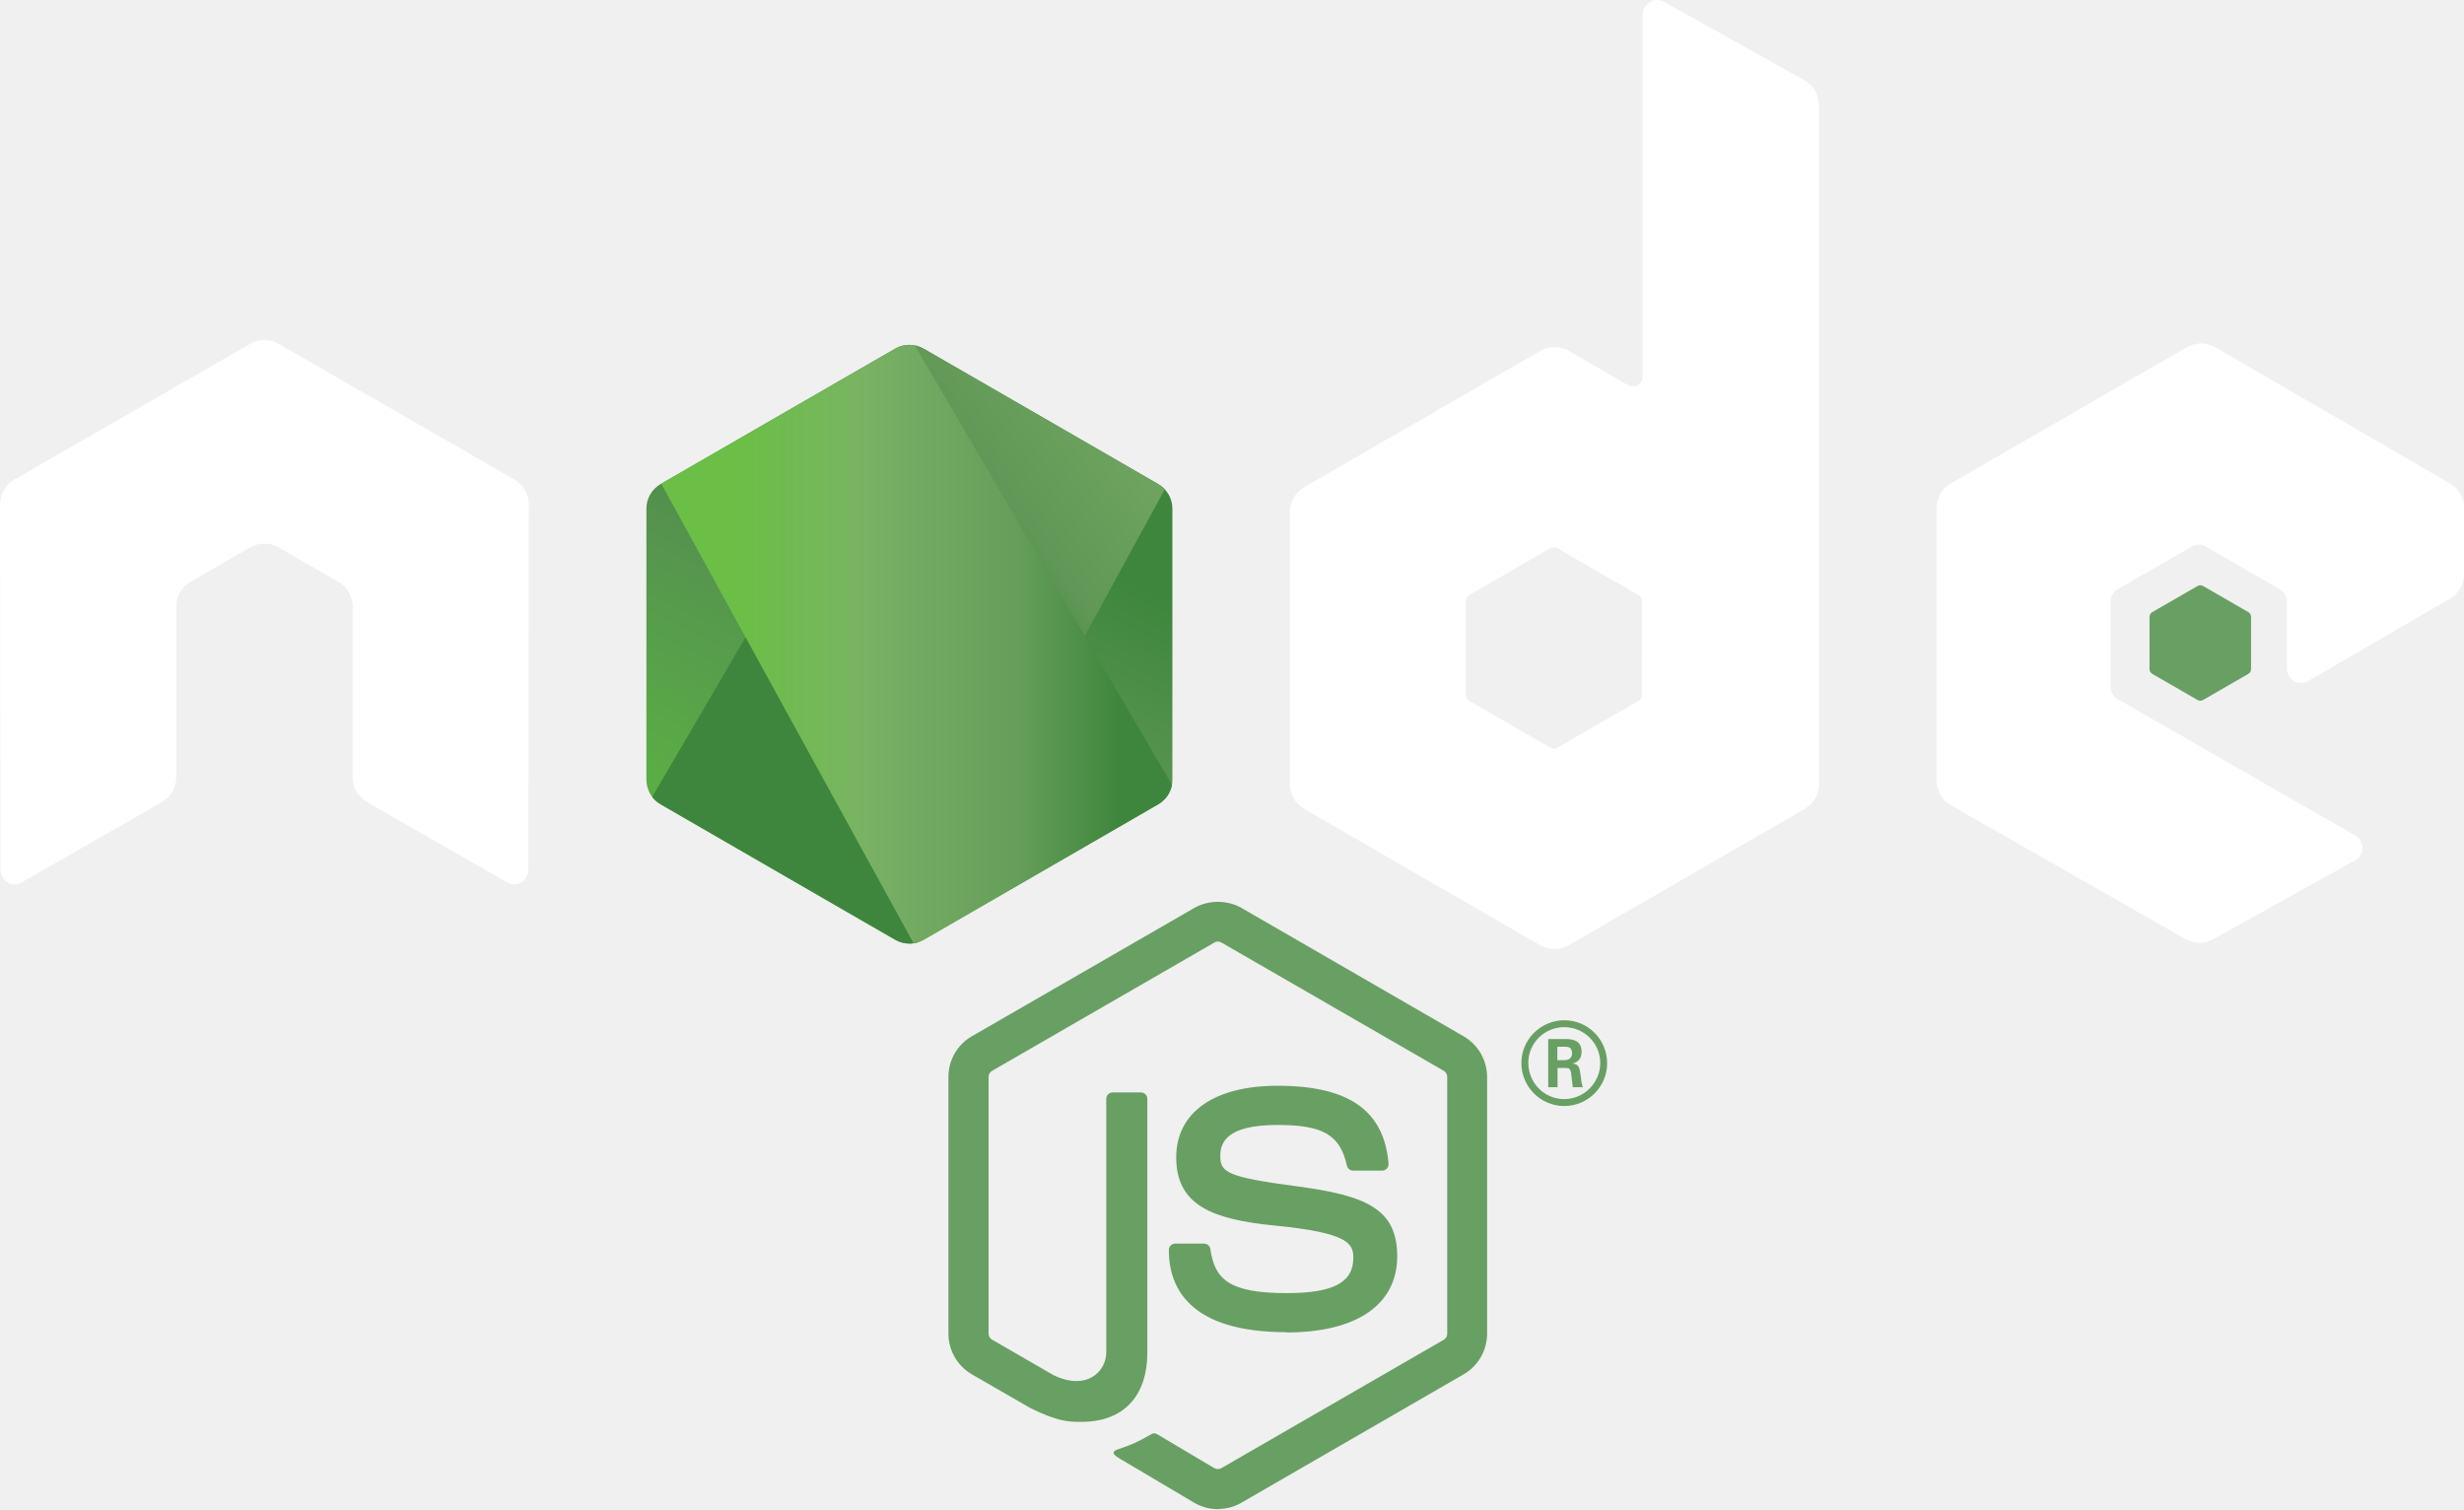
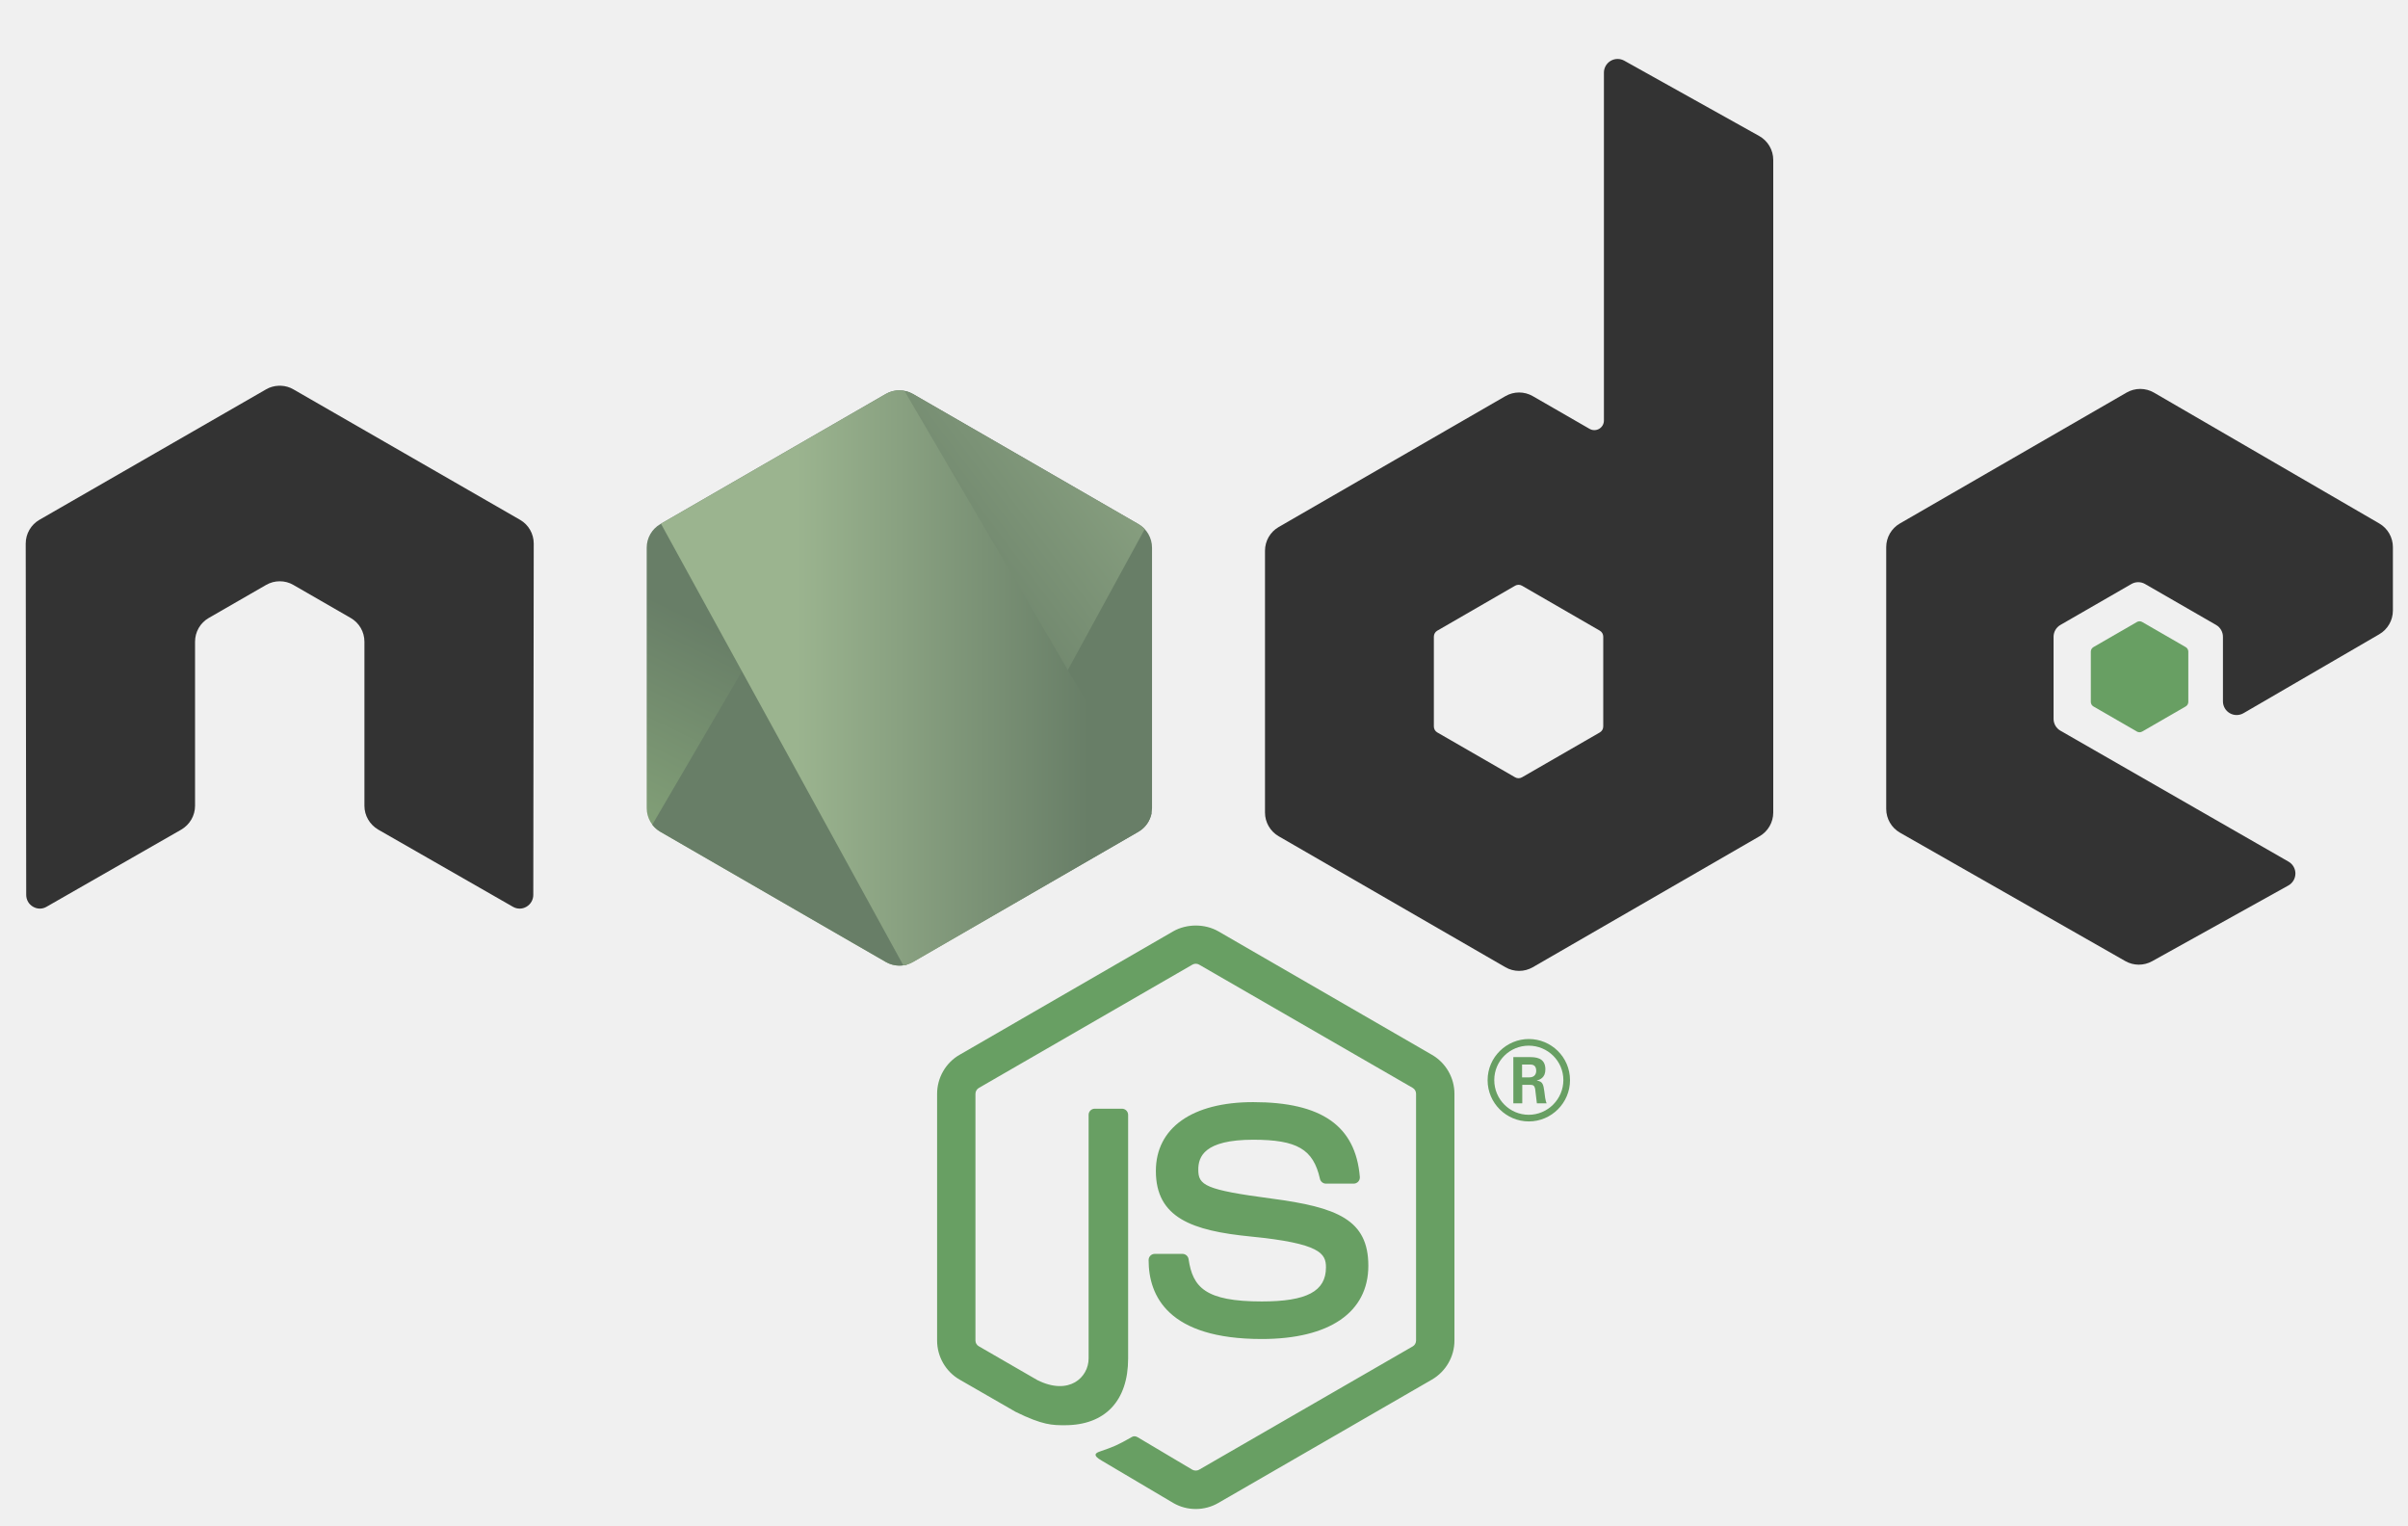
- <svg xmlns="http://www.w3.org/2000/svg" width="589.827" height="361.238" viewBox="0 0 442.37 270.929">
-   <defs>
-     <linearGradient id="b" x1="-.348" x2="1.251" gradientTransform="rotate(116.114 53.1 202.97) scale(86.48)" gradientUnits="userSpaceOnUse">
-       <stop offset=".3" stop-color="#3e863d" />
-       <stop offset=".5" stop-color="#55934f" />
-       <stop offset=".8" stop-color="#5aad45" />
+ <svg xmlns="http://www.w3.org/2000/svg" version="1.1" id="svg2" xml:space="preserve" width="600" height="380" viewBox="0 0 600 380">
+   <defs id="defs6">
+     <clipPath clipPathUnits="userSpaceOnUse" id="clipPath18">
+       <path d="M 0,600 H 600 V 0 H 0 Z" id="path16" />
+     </clipPath>
+     <clipPath clipPathUnits="userSpaceOnUse" id="clipPath54">
+       <path d="m 239.032,373.393 -42.134,-24.315 c -1.576,-0.909 -2.545,-2.588 -2.545,-4.407 v 0 -48.666 c 0,-1.818 0.969,-3.497 2.544,-4.408 v 0 l 42.133,-24.334 c 1.576,-0.909 3.516,-0.909 5.091,0 v 0 l 42.124,24.334 c 1.574,0.911 2.543,2.59 2.543,4.408 v 0 48.668 c 0,1.817 -0.969,3.496 -2.545,4.405 v 0 l -42.123,24.315 c -0.787,0.454 -1.666,0.682 -2.544,0.682 v 0 c -0.879,0 -1.757,-0.228 -2.544,-0.682" id="path52" />
+     </clipPath>
+     <linearGradient x1="0" y1="0" x2="1" y2="0" gradientUnits="userSpaceOnUse" gradientTransform="matrix(-38.06488,-77.65235,-77.65235,38.06488,258.7017,355.2854)" spreadMethod="pad" id="linearGradient66">
+       <stop style="stop-opacity:1;stop-color:#687e67" offset="0" id="stop60" />
+       <stop style="stop-opacity:1;stop-color:#687e67" offset="0.529" id="stop62" />
+       <stop style="stop-opacity:1;stop-color:#83a178" offset="1" id="stop64" />
    </linearGradient>
-     <linearGradient id="d" x1="-.456" x2=".582" gradientTransform="rotate(-36.46 550.846 -214.337) scale(132.798)" gradientUnits="userSpaceOnUse">
-       <stop offset=".57" stop-color="#3e863d" />
-       <stop offset=".72" stop-color="#619857" />
-       <stop offset="1" stop-color="#76ac64" />
+     <clipPath clipPathUnits="userSpaceOnUse" id="clipPath76">
+       <path d="m 195.4,292.914 c 0.401,-0.525 0.906,-0.975 1.497,-1.317 v 0 l 36.143,-20.874 6.017,-3.46 c 0.9,-0.519 1.927,-0.739 2.936,-0.665 v 0 c 0.337,0.028 0.673,0.09 1.001,0.185 v 0 l 44.43,81.357 c -0.34,0.365 -0.736,0.682 -1.181,0.938 v 0 l -27.588,15.925 -14.579,8.39 c -0.417,0.24 -0.864,0.413 -1.323,0.526 v 0 z" id="path74" />
+     </clipPath>
+     <linearGradient x1="0" y1="0" x2="1" y2="0" gradientUnits="userSpaceOnUse" gradientTransform="matrix(106.8072,78.9149,78.9149,-106.8072,235.1577,314.6466)" spreadMethod="pad" id="linearGradient92">
+       <stop style="stop-opacity:1;stop-color:#687e67" offset="0" id="stop82" />
+       <stop style="stop-opacity:1;stop-color:#687e67" offset="0.138" id="stop84" />
+       <stop style="stop-opacity:1;stop-color:#9bb48f" offset="0.697" id="stop86" />
+       <stop style="stop-opacity:1;stop-color:#9bb48f" offset="0.908" id="stop88" />
+       <stop style="stop-opacity:1;stop-color:#9bb48f" offset="1" id="stop90" />
    </linearGradient>
-     <linearGradient id="f" x1=".043" x2=".984" gradientTransform="translate(192.862 279.652) scale(97.417)" gradientUnits="userSpaceOnUse">
-       <stop offset=".16" stop-color="#6bbf47" />
-       <stop offset=".38" stop-color="#79b461" />
-       <stop offset=".47" stop-color="#75ac64" />
-       <stop offset=".7" stop-color="#659e5a" />
-       <stop offset=".9" stop-color="#3e863d" />
+     <clipPath clipPathUnits="userSpaceOnUse" id="clipPath102">
+       <path d="m 239.032,373.393 -42.134,-24.315 c -1.575,-0.909 -2.545,-2.588 -2.545,-4.407 v -48.666 c 0,-1.818 0.97,-3.497 2.544,-4.408 l 42.133,-24.334 c 1.576,-0.909 3.516,-0.909 5.091,0 l 42.124,24.334 c 1.574,0.911 2.543,2.59 2.543,4.408 v 48.668 c 0,1.817 -0.969,3.496 -2.545,4.405 l -42.123,24.315 c -0.787,0.454 -1.666,0.682 -2.544,0.682 -0.879,0 -1.757,-0.228 -2.544,-0.682" id="path100" />
+     </clipPath>
+     <clipPath clipPathUnits="userSpaceOnUse" id="clipPath110">
+       <path d="M 237.627,382.331 237.047,382 h 0.774 z" id="path108" />
+     </clipPath>
+     <linearGradient x1="0" y1="0" x2="1" y2="0" gradientUnits="userSpaceOnUse" gradientTransform="matrix(97.41699,0,0,-97.41699,192.8623,382.1657)" spreadMethod="pad" id="linearGradient126">
+       <stop style="stop-opacity:1;stop-color:#9bb48f" offset="0" id="stop116" />
+       <stop style="stop-opacity:1;stop-color:#9bb48f" offset="0.092" id="stop118" />
+       <stop style="stop-opacity:1;stop-color:#9bb48f" offset="0.303" id="stop120" />
+       <stop style="stop-opacity:1;stop-color:#687e67" offset="0.862" id="stop122" />
+       <stop style="stop-opacity:1;stop-color:#687e67" offset="1" id="stop124" />
    </linearGradient>
-     <clipPath id="a">
-       <path d="M239.03 226.605l-42.13 24.317a5.085 5.085 0 00-2.546 4.406v48.668c0 1.817.968 3.496 2.546 4.406l42.133 24.336a5.1 5.1 0 005.09 0l42.126-24.336a5.096 5.096 0 002.54-4.406v-48.668c0-1.816-.97-3.496-2.55-4.406l-42.12-24.317a5.123 5.123 0 00-5.1 0" />
+     <clipPath clipPathUnits="userSpaceOnUse" id="clipPath136">
+       <path d="m 241.065,374.048 c -0.705,-0.07 -1.398,-0.289 -2.033,-0.655 v 0 l -42.014,-24.245 45.293,-82.513 c 0.628,0.091 1.243,0.301 1.81,0.628 v 0 l 42.124,24.334 c 1.301,0.753 2.189,2.031 2.458,3.477 v 0 l -46.178,78.89 c -0.341,0.068 -0.688,0.102 -1.035,0.102 v 0 c -0.142,0 -0.284,-0.006 -0.425,-0.018" id="path134" />
    </clipPath>
-     <clipPath id="c">
-       <path d="M195.398 307.086c.403.523.907.976 1.5 1.316l36.14 20.875 6.02 3.46c.9.52 1.926.74 2.934.665.336-.027.672-.09 1-.183l44.434-81.36c-.34-.37-.738-.68-1.184-.94l-27.586-15.93-14.582-8.39a5.318 5.318 0 00-1.32-.53zm0 0" />
+     <linearGradient x1="0" y1="0" x2="1" y2="0" gradientUnits="userSpaceOnUse" gradientTransform="matrix(97.41699,0,0,-97.41699,192.8623,320.3485)" spreadMethod="pad" id="linearGradient152">
+       <stop style="stop-opacity:1;stop-color:#9bb48f" offset="0" id="stop142" />
+       <stop style="stop-opacity:1;stop-color:#9bb48f" offset="0.092" id="stop144" />
+       <stop style="stop-opacity:1;stop-color:#9bb48f" offset="0.303" id="stop146" />
+       <stop style="stop-opacity:1;stop-color:#687e67" offset="0.862" id="stop148" />
+       <stop style="stop-opacity:1;stop-color:#687e67" offset="1" id="stop150" />
+     </linearGradient>
+     <clipPath clipPathUnits="userSpaceOnUse" id="clipPath162">
+       <path d="m 239.032,373.393 -42.134,-24.315 c -1.575,-0.909 -2.545,-2.588 -2.545,-4.407 v -48.666 c 0,-1.818 0.97,-3.497 2.544,-4.408 l 42.133,-24.334 c 1.576,-0.909 3.516,-0.909 5.091,0 l 42.124,24.334 c 1.574,0.911 2.543,2.59 2.543,4.408 v 48.668 c 0,1.817 -0.969,3.496 -2.545,4.405 l -42.123,24.315 c -0.787,0.454 -1.666,0.682 -2.544,0.682 -0.879,0 -1.757,-0.228 -2.544,-0.682" id="path160" />
    </clipPath>
-     <clipPath id="e">
-       <path d="M241.066 225.953a5.14 5.14 0 00-2.035.652l-42.01 24.247 45.3 82.51c.63-.09 1.25-.3 1.81-.624l42.13-24.336a5.105 5.105 0 002.46-3.476l-46.18-78.89a5.29 5.29 0 00-1.03-.102c-.14 0-.28.007-.42.02" />
+     <clipPath clipPathUnits="userSpaceOnUse" id="clipPath170">
+       <path d="M 290.279,292.38 290,292.857 v -0.639 z" id="path168" />
    </clipPath>
+     <linearGradient x1="0" y1="0" x2="1" y2="0" gradientUnits="userSpaceOnUse" gradientTransform="matrix(97.41699,0,0,-97.41699,192.8623,292.5379)" spreadMethod="pad" id="linearGradient186">
+       <stop style="stop-opacity:1;stop-color:#9bb48f" offset="0" id="stop176" />
+       <stop style="stop-opacity:1;stop-color:#9bb48f" offset="0.092" id="stop178" />
+       <stop style="stop-opacity:1;stop-color:#9bb48f" offset="0.303" id="stop180" />
+       <stop style="stop-opacity:1;stop-color:#687e67" offset="0.862" id="stop182" />
+       <stop style="stop-opacity:1;stop-color:#687e67" offset="1" id="stop184" />
+     </linearGradient>
+     <clipPath clipPathUnits="userSpaceOnUse" id="clipPath196">
+       <path d="m 239.032,373.393 -42.134,-24.315 c -1.575,-0.909 -2.545,-2.588 -2.545,-4.407 v -48.666 c 0,-1.818 0.97,-3.497 2.544,-4.408 l 42.133,-24.334 c 1.576,-0.909 3.516,-0.909 5.091,0 l 42.124,24.334 c 1.574,0.911 2.543,2.59 2.543,4.408 v 48.668 c 0,1.817 -0.969,3.496 -2.545,4.405 l -42.123,24.315 c -0.787,0.454 -1.666,0.682 -2.544,0.682 -0.879,0 -1.757,-0.228 -2.544,-0.682" id="path194" />
+     </clipPath>
+     <clipPath clipPathUnits="userSpaceOnUse" id="clipPath204">
+       <path d="m 286.351,291.597 -42.177,-24.333 c -0.58,-0.335 -1.213,-0.545 -1.861,-0.633 l 0.84,-1.53 46.847,27.117 v 0.639 l -1.158,1.979 c -0.347,-1.348 -1.263,-2.528 -2.491,-3.239" id="path202" />
+     </clipPath>
+     <linearGradient x1="0" y1="0" x2="1" y2="0" gradientUnits="userSpaceOnUse" gradientTransform="matrix(97.41699,0,0,-97.41699,192.8623,279.9682)" spreadMethod="pad" id="linearGradient220">
+       <stop style="stop-opacity:1;stop-color:#9bb48f" offset="0" id="stop210" />
+       <stop style="stop-opacity:1;stop-color:#9bb48f" offset="0.092" id="stop212" />
+       <stop style="stop-opacity:1;stop-color:#9bb48f" offset="0.303" id="stop214" />
+       <stop style="stop-opacity:1;stop-color:#687e67" offset="0.862" id="stop216" />
+       <stop style="stop-opacity:1;stop-color:#687e67" offset="1" id="stop218" />
+     </linearGradient>
+     <clipPath clipPathUnits="userSpaceOnUse" id="clipPath230">
+       <path d="m 239.032,373.393 -42.134,-24.315 c -1.575,-0.909 -2.545,-2.588 -2.545,-4.407 v -48.666 c 0,-1.818 0.97,-3.497 2.544,-4.408 l 42.133,-24.334 c 1.576,-0.909 3.516,-0.909 5.091,0 l 42.124,24.334 c 1.574,0.911 2.543,2.59 2.543,4.408 v 48.668 c 0,1.817 -0.969,3.496 -2.545,4.405 l -42.123,24.315 c -0.787,0.454 -1.666,0.682 -2.544,0.682 -0.879,0 -1.757,-0.228 -2.544,-0.682" id="path228" />
+     </clipPath>
+     <clipPath clipPathUnits="userSpaceOnUse" id="clipPath238">
+       <path d="m 286.351,291.597 -42.177,-24.333 c -0.58,-0.335 -1.213,-0.545 -1.861,-0.633 l 0.84,-1.53 46.847,27.117 v 0.639 l -1.158,1.979 c -0.347,-1.348 -1.263,-2.528 -2.491,-3.239" id="path236" />
+     </clipPath>
+     <linearGradient x1="0" y1="0" x2="1" y2="0" gradientUnits="userSpaceOnUse" gradientTransform="matrix(-60.0806,-122.5644,-122.5644,60.0806,304.4718,357.5876)" spreadMethod="pad" id="linearGradient250">
+       <stop style="stop-opacity:1;stop-color:#687e67" offset="0" id="stop244" />
+       <stop style="stop-opacity:1;stop-color:#687e67" offset="0.529" id="stop246" />
+       <stop style="stop-opacity:1;stop-color:#83a178" offset="1" id="stop248" />
+     </linearGradient>
  </defs>
-   <path fill="#689f63" d="M218.647 270.93c-1.46 0-2.91-.383-4.19-1.12l-13.337-7.896c-1.992-1.114-1.02-1.508-.363-1.735 2.656-.93 3.195-1.14 6.03-2.75.298-.17.688-.11.993.07l10.246 6.08c.37.2.895.2 1.238 0l39.95-23.06c.37-.21.61-.64.61-1.08v-46.1c0-.46-.24-.87-.618-1.1l-39.934-23.04c-.37-.22-.86-.22-1.23 0l-39.926 23.04c-.387.22-.633.65-.633 1.09v46.1c0 .44.24.86.62 1.07l10.94 6.32c5.94 2.97 9.57-.53 9.57-4.05v-45.5c0-.65.51-1.15 1.16-1.15h5.06c.63 0 1.15.5 1.15 1.15v45.52c0 7.92-4.32 12.47-11.83 12.47-2.31 0-4.13 0-9.21-2.5l-10.48-6.04a8.447 8.447 0 01-4.19-7.29v-46.1c0-3 1.6-5.8 4.19-7.28l39.99-23.07c2.53-1.43 5.89-1.43 8.4 0l39.94 23.08a8.428 8.428 0 014.19 7.28v46.1c0 2.99-1.61 5.78-4.19 7.28l-39.94 23.07a8.397 8.397 0 01-4.21 1.12" />
-   <path fill="#689f63" d="M230.987 239.164c-17.48 0-21.145-8.024-21.145-14.754 0-.64.516-1.15 1.157-1.15h5.16c.57 0 1.05.415 1.14.978.78 5.258 3.1 7.91 13.67 7.91 8.42 0 12-1.902 12-6.367 0-2.57-1.02-4.48-14.1-5.76-10.94-1.08-17.7-3.49-17.7-12.24 0-8.06 6.8-12.86 18.19-12.86 12.79 0 19.13 4.44 19.93 13.98a1.164 1.164 0 01-1.16 1.26h-5.19c-.54 0-1.01-.38-1.12-.9-1.25-5.53-4.27-7.3-12.48-7.3-9.19 0-10.26 3.2-10.26 5.6 0 2.91 1.26 3.76 13.66 5.4 12.28 1.63 18.11 3.93 18.11 12.56 0 8.7-7.26 13.69-19.92 13.69m48.66-48.89h1.34c1.1 0 1.31-.77 1.31-1.22 0-1.18-.81-1.18-1.26-1.18h-1.38zm-1.63-3.78h2.97c1.02 0 3.02 0 3.02 2.28 0 1.59-1.02 1.92-1.63 2.12 1.19.08 1.27.86 1.43 1.96.08.69.21 1.88.45 2.28h-1.83c-.05-.4-.33-2.6-.33-2.72-.12-.49-.29-.73-.9-.73h-1.51v3.46h-1.67zm-3.57 4.3c0 3.58 2.89 6.48 6.44 6.48 3.58 0 6.47-2.96 6.47-6.48 0-3.59-2.93-6.44-6.48-6.44-3.5 0-6.44 2.81-6.44 6.43m14.16.03c0 4.24-3.47 7.7-7.7 7.7-4.2 0-7.7-3.42-7.7-7.7 0-4.36 3.58-7.7 7.7-7.7 4.15 0 7.69 3.35 7.69 7.7" />
-   <path fill="#fff" fill-rule="evenodd" d="M94.936 90.55c0-1.84-.97-3.53-2.558-4.445l-42.356-24.37a4.946 4.946 0 00-2.328-.67h-.438c-.812.03-1.613.25-2.34.67L2.562 86.105A5.154 5.154 0 000 90.555l.093 65.64c0 .91.47 1.76 1.27 2.21.78.48 1.76.48 2.54 0l25.18-14.42c1.59-.946 2.56-2.618 2.56-4.44V108.88a5.1 5.1 0 012.555-4.43l10.72-6.174a5.086 5.086 0 012.56-.688c.876 0 1.77.226 2.544.687l10.715 6.172c1.586.91 2.56 2.6 2.56 4.43v30.663c0 1.82.983 3.5 2.565 4.44l25.164 14.41a2.5 2.5 0 002.56 0 2.568 2.568 0 001.268-2.21zm199.868 34.176c0 .457-.243.88-.64 1.106l-14.548 8.386a1.282 1.282 0 01-1.277 0l-14.55-8.386c-.4-.227-.64-.65-.64-1.106V107.93c0-.458.24-.88.63-1.11l14.54-8.4c.4-.23.89-.23 1.29 0l14.55 8.4c.4.23.64.652.64 1.11zM298.734.324a2.568 2.568 0 00-2.544.027c-.78.46-1.262 1.3-1.262 2.21v65a1.788 1.788 0 01-2.684 1.55L281.634 63a5.108 5.108 0 00-5.112 0l-42.37 24.453a5.105 5.105 0 00-2.56 4.42v48.92c0 1.83.977 3.51 2.56 4.43l42.37 24.47c1.582.91 3.53.91 5.117 0l42.37-24.48c1.58-.92 2.56-2.6 2.56-4.43V18.863a5.128 5.128 0 00-2.63-4.47zm141.093 107.164a5.116 5.116 0 002.543-4.422V91.21c0-1.824-.97-3.507-2.547-4.425l-42.1-24.44a5.113 5.113 0 00-5.13 0l-42.36 24.45c-1.59.92-2.56 2.6-2.56 4.43v48.9c0 1.84.99 3.54 2.58 4.45l42.09 23.99c1.55.89 3.45.9 5.02.03l25.46-14.15c.8-.45 1.31-1.3 1.31-2.22 0-.92-.49-1.78-1.29-2.23l-42.62-24.46c-.8-.45-1.29-1.3-1.29-2.21v-15.34c0-.916.48-1.76 1.28-2.216l13.26-7.65c.79-.46 1.76-.46 2.55 0l13.27 7.65c.79.45 1.28 1.3 1.28 2.21v12.06c0 .91.49 1.76 1.28 2.22.79.45 1.77.45 2.56-.01zm0 0" />
-   <path fill="#689f63" fill-rule="evenodd" d="M394.538 105.2a.97.97 0 01.98 0l8.13 4.69c.304.176.49.5.49.85v9.39c0 .35-.186.674-.49.85l-8.13 4.69a.97.97 0 01-.98 0l-8.125-4.69a.979.979 0 01-.5-.85v-9.39c0-.35.18-.674.49-.85zm0 0" />
-   <g clip-path="url(#a)" transform="translate(-78.306 -164.016)">
-     <path fill="url(#b)" d="M331.363 246.793l-118.715-58.19-60.87 124.174L270.49 370.97zm0 0" />
-   </g>
-   <g clip-path="url(#c)" transform="translate(-78.306 -164.016)">
-     <path fill="url(#d)" d="M144.07 264.004l83.825 113.453 110.86-81.906-83.83-113.45zm0 0" />
-   </g>
-   <g clip-path="url(#e)" transform="translate(-78.306 -164.016)">
-     <path fill="url(#f)" d="M197.02 225.934v107.43h91.683v-107.43zm0 0" />
+   <g id="g10" transform="matrix(1.333333,0,0,-1.333333,0,380)">
+     <g id="g148" transform="translate(-73.5,-162)">
+       <g id="g12">
+         <g clip-path="url(#clipPath18)" id="g14">
+           <g transform="translate(296.9532,165.0556)" id="g20">
+             <path id="path22" style="fill:#689f63;fill-opacity:1;fill-rule:nonzero;stroke:none" d="m 0,0 c -1.46,0 -2.912,0.381 -4.19,1.121 l -13.338,7.892 c -1.991,1.114 -1.019,1.509 -0.362,1.738 2.657,0.922 3.195,1.135 6.031,2.743 0.295,0.167 0.687,0.103 0.992,-0.076 L -0.62,7.335 c 0.371,-0.206 0.895,-0.206 1.237,0 l 39.95,23.058 c 0.372,0.212 0.61,0.64 0.61,1.081 v 46.104 c 0,0.451 -0.238,0.872 -0.62,1.101 L 0.624,101.717 c -0.369,0.216 -0.859,0.216 -1.231,0 L -40.53,78.672 c -0.388,-0.222 -0.634,-0.657 -0.634,-1.094 V 31.474 c 0,-0.441 0.246,-0.859 0.63,-1.068 l 10.944,-6.323 c 5.938,-2.969 9.574,0.528 9.574,4.041 v 45.519 c 0,0.644 0.517,1.151 1.161,1.151 h 5.065 c 0.634,0 1.158,-0.507 1.158,-1.151 V 28.124 c 0,-7.925 -4.316,-12.47 -11.829,-12.47 -2.309,0 -4.127,0 -9.202,2.501 l -10.476,6.031 c -2.588,1.496 -4.19,4.293 -4.19,7.288 v 46.104 c 0,2.995 1.602,5.792 4.19,7.281 l 39.949,23.085 c 2.528,1.429 5.888,1.429 8.396,0 L 44.153,84.859 c 2.587,-1.496 4.196,-4.286 4.196,-7.281 V 31.474 c 0,-2.995 -1.609,-5.782 -4.196,-7.288 L 4.206,1.121 C 2.929,0.381 1.48,0 0,0" />
+           </g>
+           <g transform="translate(309.2934,196.8184)" id="g24">
+             <path id="path26" style="fill:#689f63;fill-opacity:1;fill-rule:nonzero;stroke:none" d="m 0,0 c -17.482,0 -21.144,8.024 -21.144,14.755 0,0.64 0.514,1.151 1.154,1.151 h 5.165 c 0.577,0 1.058,-0.415 1.148,-0.978 0.78,-5.258 3.105,-7.912 13.677,-7.912 8.416,0 11.999,1.904 11.999,6.369 0,2.574 -1.016,4.485 -14.095,5.766 -10.931,1.081 -17.692,3.496 -17.692,12.24 0,8.061 6.794,12.868 18.186,12.868 12.798,0 19.131,-4.442 19.933,-13.972 0.03,-0.329 -0.086,-0.644 -0.305,-0.889 -0.219,-0.229 -0.524,-0.369 -0.846,-0.369 h -5.185 c -0.537,0 -1.012,0.382 -1.121,0.903 -1.244,5.533 -4.269,7.301 -12.476,7.301 -9.189,0 -10.257,-3.201 -10.257,-5.6 0,-2.906 1.26,-3.751 13.667,-5.393 C 14.085,24.617 19.917,22.319 19.917,13.69 19.917,4.986 12.659,0 0,0" />
+           </g>
+           <g transform="translate(357.9388,245.6999)" id="g28">
+             <path id="path30" style="fill:#689f63;fill-opacity:1;fill-rule:nonzero;stroke:none" d="m 0,0 h 1.343 c 1.098,0 1.304,0.773 1.304,1.221 0,1.183 -0.816,1.183 -1.264,1.183 H 0 Z m -1.632,3.789 h 2.975 c 1.019,0 3.016,0 3.016,-2.283 0,-1.589 -1.019,-1.914 -1.632,-2.118 1.184,-0.081 1.264,-0.856 1.426,-1.955 0.083,-0.692 0.206,-1.875 0.448,-2.281 H 2.77 C 2.727,-4.442 2.441,-2.241 2.441,-2.12 2.322,-1.63 2.156,-1.387 1.546,-1.387 H 0.04 v -3.461 h -1.672 z m -3.563,-4.298 c 0,-3.586 2.893,-6.479 6.436,-6.479 3.586,0 6.478,2.954 6.478,6.479 0,3.584 -2.932,6.436 -6.478,6.436 -3.503,0 -6.436,-2.81 -6.436,-6.436 M 8.96,-0.531 c 0,-4.236 -3.464,-7.699 -7.699,-7.699 -4.197,0 -7.7,3.422 -7.7,7.699 0,4.359 3.586,7.701 7.7,7.701 4.156,0 7.699,-3.342 7.699,-7.701" />
+           </g>
+           <g transform="translate(173.2428,345.4329)" id="g32">
+             <path id="path34" style="fill:#333333;fill-opacity:1;fill-rule:evenodd;stroke:none" d="M 0,0 C 0,1.841 -0.969,3.533 -2.558,4.445 L -44.913,28.82 c -0.716,0.422 -1.519,0.641 -2.331,0.674 h -0.438 c -0.81,-0.033 -1.612,-0.252 -2.339,-0.674 L -92.376,4.445 C -93.955,3.533 -94.937,1.841 -94.937,0 l 0.093,-65.635 c 0,-0.913 0.474,-1.762 1.277,-2.21 0.786,-0.471 1.758,-0.471 2.541,0 l 25.172,14.414 c 1.592,0.945 2.561,2.614 2.561,4.439 v 30.664 c 0,1.828 0.968,3.52 2.554,4.429 l 10.718,6.173 c 0.799,0.461 1.672,0.687 2.564,0.687 0.873,0 1.768,-0.226 2.544,-0.687 l 10.715,-6.173 c 1.586,-0.909 2.558,-2.601 2.558,-4.429 v -30.664 c 0,-1.825 0.982,-3.504 2.564,-4.439 l 25.165,-14.414 c 0.789,-0.471 1.775,-0.471 2.557,0 0.78,0.448 1.271,1.297 1.271,2.21 z" />
+           </g>
+           <g transform="translate(373.1093,311.2569)" id="g36">
+             <path id="path38" style="fill:#333333;fill-opacity:1;fill-rule:evenodd;stroke:none" d="m 0,0 c 0,-0.456 -0.244,-0.879 -0.64,-1.106 l -14.548,-8.386 c -0.395,-0.227 -0.882,-0.227 -1.277,0 l -14.548,8.386 c -0.397,0.227 -0.64,0.65 -0.64,1.106 v 16.799 c 0,0.456 0.243,0.879 0.639,1.108 l 14.547,8.402 c 0.397,0.229 0.884,0.229 1.281,0 L -0.639,17.907 C -0.244,17.678 0,17.255 0,16.799 Z m 3.931,124.403 c -0.793,0.44 -1.76,0.431 -2.543,-0.029 -0.781,-0.459 -1.262,-1.299 -1.262,-2.206 v -65 c 0,-0.639 -0.342,-1.231 -0.894,-1.551 -0.554,-0.32 -1.237,-0.32 -1.791,0 l -10.609,6.112 c -1.582,0.913 -3.529,0.911 -5.112,-10e-4 L -60.651,37.275 c -1.584,-0.914 -2.559,-2.603 -2.559,-4.431 v -48.916 c 0,-1.828 0.975,-3.516 2.557,-4.432 l 42.37,-24.471 c 1.584,-0.914 3.534,-0.914 5.118,0 l 42.377,24.471 c 1.582,0.916 2.558,2.604 2.558,4.432 v 121.936 c 0,1.854 -1.004,3.564 -2.624,4.468 z" />
+           </g>
+           <g transform="translate(518.131,328.495)" id="g40">
+             <g id="g129">
+               <path d="m 0,0 c 1.576,0.915 2.546,2.601 2.546,4.424 v 11.854 c 0,1.823 -0.97,3.51 -2.548,4.425 l -42.099,24.443 c -1.584,0.921 -3.539,0.922 -5.127,0.007 L -89.584,20.7 c -1.583,-0.914 -2.558,-2.602 -2.558,-4.43 v -48.903 c 0,-1.84 0.987,-3.537 2.584,-4.446 l 42.093,-23.985 c 1.552,-0.886 3.455,-0.896 5.017,-0.028 l 25.46,14.151 c 0.808,0.45 1.311,1.297 1.316,2.219 0.006,0.923 -0.485,1.777 -1.284,2.236 l -42.625,24.465 c -0.796,0.456 -1.286,1.304 -1.286,2.219 v 15.326 c 0,0.914 0.488,1.76 1.281,2.216 l 13.266,7.648 c 0.789,0.456 1.764,0.456 2.554,0 L -30.494,1.74 c 0.793,-0.456 1.28,-1.302 1.28,-2.216 v -12.058 c 0,-0.916 0.49,-1.762 1.283,-2.218 0.793,-0.458 1.77,-0.454 2.561,0.005 z" style="fill:#333333;fill-opacity:1;fill-rule:evenodd;stroke:none" id="path42" />
+             </g>
+           </g>
+           <g transform="translate(472.8422,330.7856)" id="g44">
+             <path id="path46" style="fill:#689f63;fill-opacity:1;fill-rule:evenodd;stroke:none" d="m 0,0 c 0.304,0.176 0.678,0.176 0.982,0 l 8.13,-4.69 c 0.304,-0.176 0.491,-0.5 0.491,-0.851 v -9.388 c 0,-0.352 -0.187,-0.675 -0.491,-0.851 l -8.13,-4.691 c -0.304,-0.176 -0.678,-0.176 -0.982,0 l -8.124,4.691 c -0.304,0.176 -0.491,0.499 -0.491,0.851 v 9.388 c 0,0.351 0.187,0.675 0.491,0.851 z" />
+           </g>
+         </g>
+       </g>
+     </g>
+     <g id="g96">
+       <g id="g98" clip-path="url(#clipPath102)">
+         <g id="g104">
+           <g id="g106" clip-path="url(#clipPath110)">
+             <g id="g112">
+               <g id="g114">
+                 <path d="M 237.627,382.331 237.047,382 h 0.774 z" style="fill:url(#linearGradient126);stroke:none" id="path128" />
+               </g>
+             </g>
+           </g>
+         </g>
+       </g>
+     </g>
+     <g id="g156">
+       <g id="g158" clip-path="url(#clipPath162)">
+         <g id="g164">
+           <g id="g166" clip-path="url(#clipPath170)">
+             <g id="g172">
+               <g id="g174">
+                 <path d="M 290.279,292.38 290,292.857 v -0.639 z" style="fill:url(#linearGradient186);stroke:none" id="path188" />
+               </g>
+             </g>
+           </g>
+         </g>
+       </g>
+     </g>
+     <g id="g179" transform="translate(-73.5,-162)">
+       <g id="g48">
+         <g clip-path="url(#clipPath54)" id="g50">
+           <g id="g56">
+             <g id="g58">
+               <path id="path68" style="fill:url(#linearGradient66);stroke:none" d="m 239.032,373.393 -42.134,-24.315 c -1.576,-0.909 -2.545,-2.588 -2.545,-4.407 v 0 -48.666 c 0,-1.818 0.969,-3.497 2.544,-4.408 v 0 l 42.133,-24.334 c 1.576,-0.909 3.516,-0.909 5.091,0 v 0 l 42.124,24.334 c 1.574,0.911 2.543,2.59 2.543,4.408 v 0 48.668 c 0,1.817 -0.969,3.496 -2.545,4.405 v 0 l -42.123,24.315 c -0.787,0.454 -1.666,0.682 -2.544,0.682 v 0 c -0.879,0 -1.757,-0.228 -2.544,-0.682" />
+             </g>
+           </g>
+         </g>
+       </g>
+       <g id="g70">
+         <g clip-path="url(#clipPath76)" id="g72">
+           <g id="g78">
+             <g id="g80">
+               <path id="path94" style="fill:url(#linearGradient92);stroke:none" d="m 195.4,292.914 c 0.401,-0.525 0.906,-0.975 1.497,-1.317 v 0 l 36.143,-20.874 6.017,-3.46 c 0.9,-0.519 1.927,-0.739 2.936,-0.665 v 0 c 0.337,0.028 0.673,0.09 1.001,0.185 v 0 l 44.43,81.357 c -0.34,0.365 -0.736,0.682 -1.181,0.938 v 0 l -27.588,15.925 -14.579,8.39 c -0.417,0.24 -0.864,0.413 -1.323,0.526 v 0 z" />
+             </g>
+           </g>
+         </g>
+       </g>
+       <g id="g130">
+         <g clip-path="url(#clipPath136)" id="g132">
+           <g id="g138">
+             <g id="g140">
+               <path id="path154" style="fill:url(#linearGradient152);stroke:none" d="m 241.065,374.048 c -0.705,-0.07 -1.398,-0.289 -2.033,-0.655 v 0 l -42.014,-24.245 45.293,-82.513 c 0.628,0.091 1.243,0.301 1.81,0.628 v 0 l 42.124,24.334 c 1.301,0.753 2.189,2.031 2.458,3.477 v 0 l -46.178,78.89 c -0.341,0.068 -0.688,0.102 -1.035,0.102 v 0 c -0.142,0 -0.284,-0.006 -0.425,-0.018" />
+             </g>
+           </g>
+         </g>
+       </g>
+       <g id="g190">
+         <g clip-path="url(#clipPath196)" id="g192">
+           <g id="g198">
+             <g clip-path="url(#clipPath204)" id="g200">
+               <g id="g206">
+                 <g id="g208">
+                   <path id="path222" style="fill:url(#linearGradient220);stroke:none" d="m 286.351,291.597 -42.177,-24.333 c -0.58,-0.335 -1.213,-0.545 -1.861,-0.633 l 0.84,-1.53 46.847,27.117 v 0.639 l -1.158,1.979 c -0.347,-1.348 -1.263,-2.528 -2.491,-3.239" />
+                 </g>
+               </g>
+             </g>
+           </g>
+         </g>
+       </g>
+       <g id="g224">
+         <g clip-path="url(#clipPath230)" id="g226">
+           <g id="g232">
+             <g clip-path="url(#clipPath238)" id="g234">
+               <g id="g240">
+                 <g id="g242">
+                   <path id="path252" style="fill:url(#linearGradient250);stroke:none" d="m 286.351,291.597 -42.177,-24.333 c -0.58,-0.335 -1.213,-0.545 -1.861,-0.633 l 0.84,-1.53 46.847,27.117 v 0.639 l -1.158,1.979 c -0.347,-1.348 -1.263,-2.528 -2.491,-3.239" />
+                 </g>
+               </g>
+             </g>
+           </g>
+         </g>
+       </g>
+     </g>
  </g>
</svg>
